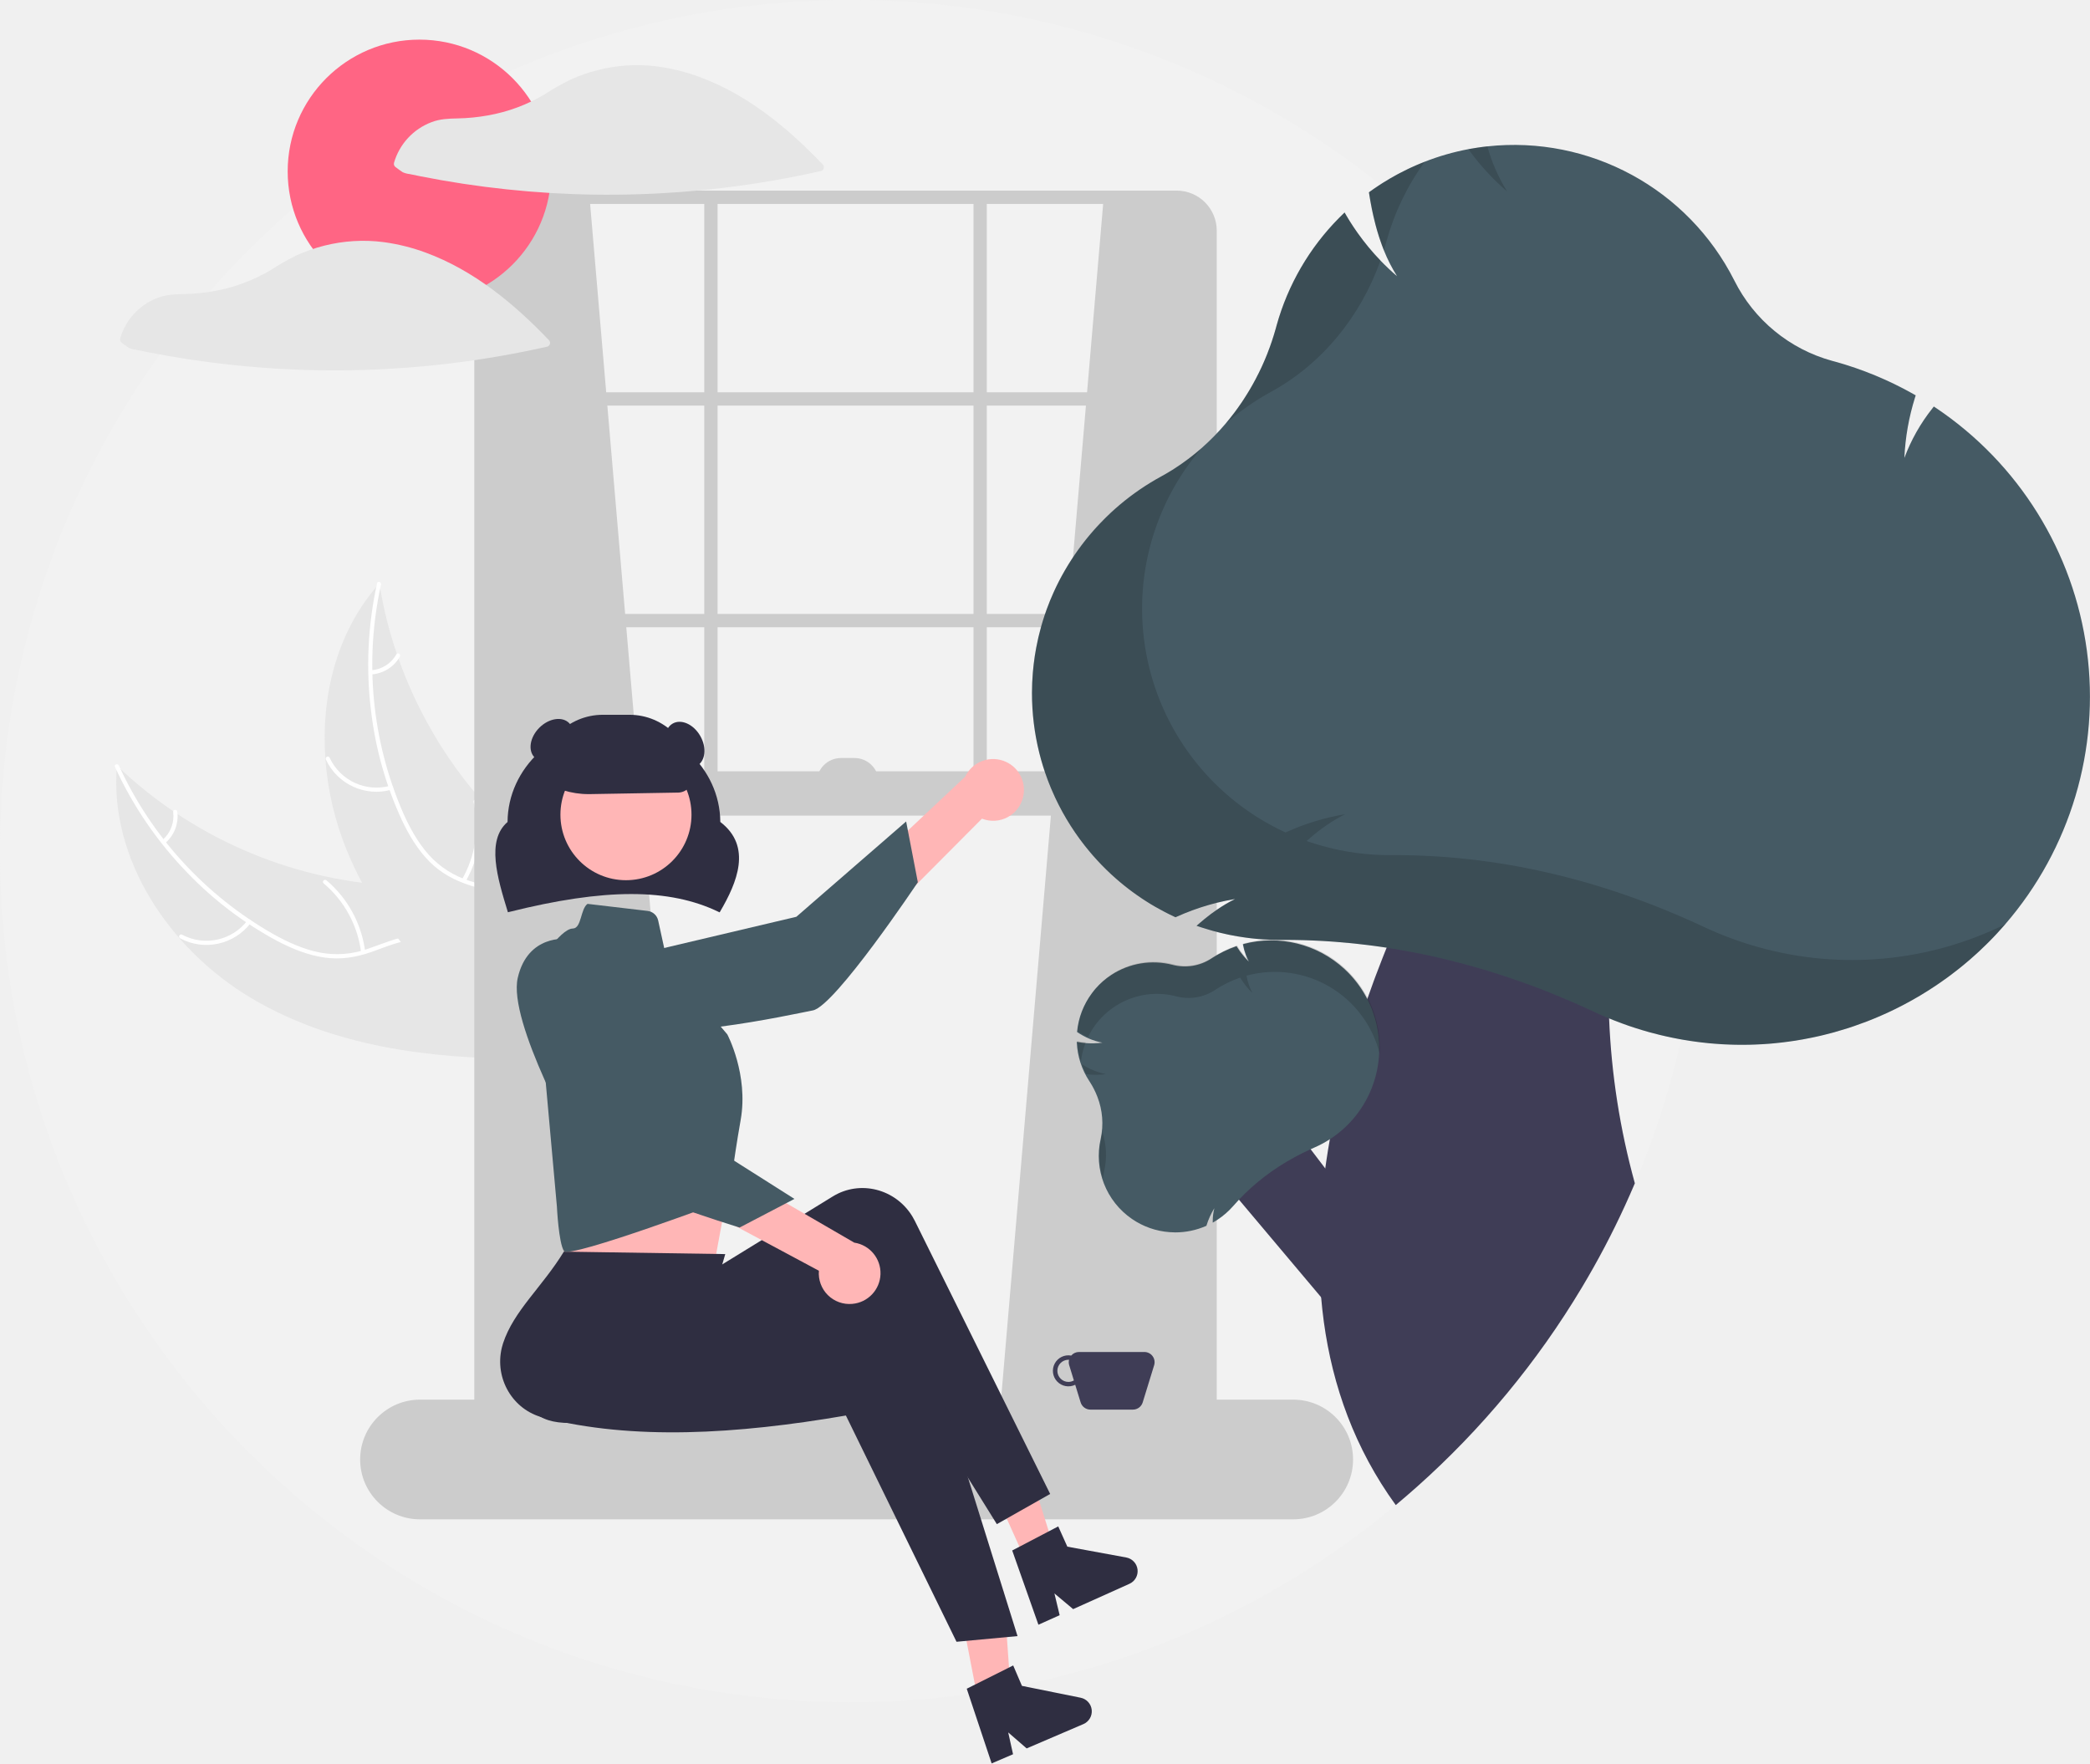
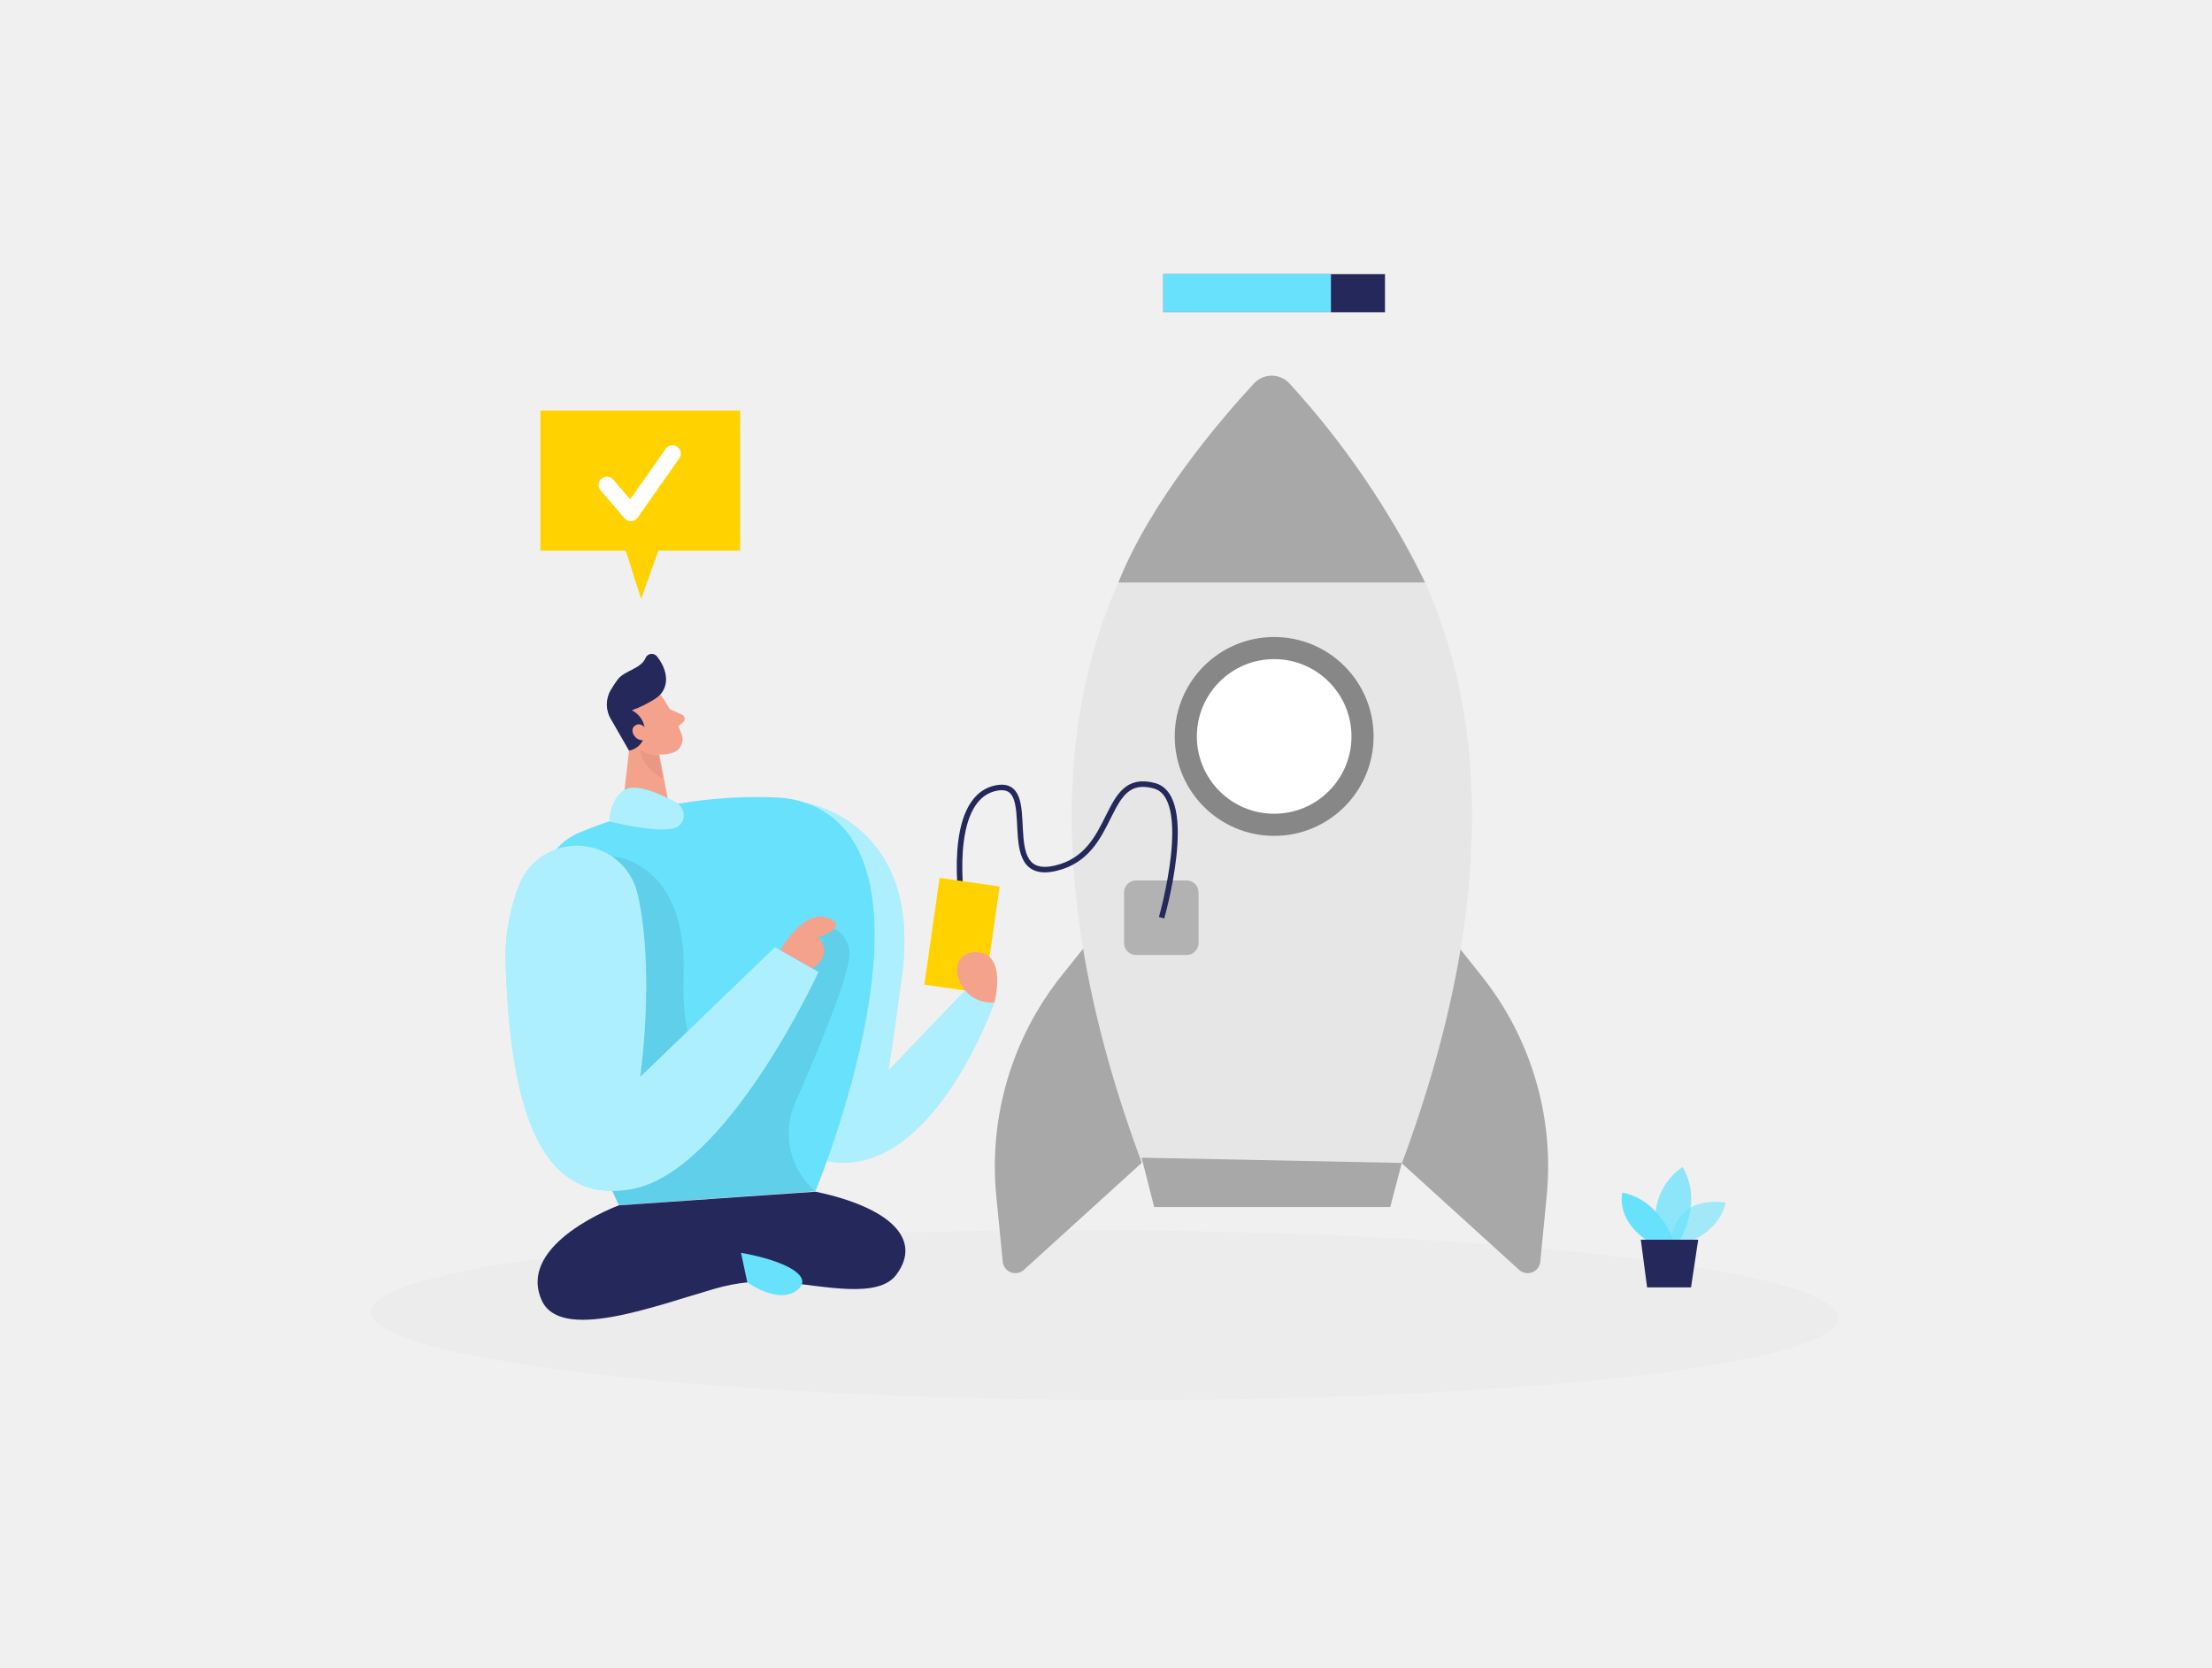
- <svg xmlns="http://www.w3.org/2000/svg" data-name="Layer 1" width="943.001" height="795.629" viewBox="0 0 943.001 795.629">
-   <path d="M896.499,436.185q0,16.77-1.41,33.2-1.11,12.825-3.03,25.42-2.04,13.335-5,26.35v.01q-1.935,8.565-4.25,16.99a378.355,378.355,0,0,1-16.67,47.92q-2.16,5.085-4.46,10.1a378.585,378.585,0,0,1-19.46,36.94,385.534,385.534,0,0,1-74.35,89.85q-4.74,4.215-9.61,8.29a382.421,382.421,0,0,1-245.76,88.93c-212.08,0-384-171.92-384-384,0-212.08,171.92-384,384-384a382.306,382.306,0,0,1,238.77,83.25q4.77,3.78,9.42,7.73a386.731,386.731,0,0,1,42.23,41.8h.01A382.505,382.505,0,0,1,896.499,436.185Z" transform="translate(-128.4995 -52.18526)" fill="#f2f2f2" />
-   <path d="M241.856,502.516c-36.581-21.772-64.19-62.461-60.606-104.878a196.133,196.133,0,0,0,123.333,54.055c17.822,1.053,37.754.369,50.874,12.478,8.163,7.534,11.963,18.878,12.586,29.969.623,11.091-1.599,22.124-3.809,33.011l.761,2.667C322.426,529.978,278.436,524.288,241.856,502.516Z" transform="translate(-128.4995 -52.18526)" fill="#e6e6e6" />
-   <path d="M182.142,397.593a167.641,167.641,0,0,0,69.678,76.049c6.587,3.687,13.59,6.854,21.032,8.323a41.405,41.405,0,0,0,21.723-1.721c6.534-2.204,12.963-5.214,19.919-5.791,7.332-.608,14.12,2.221,19.453,7.175,6.525,6.062,10.483,14.107,14.08,22.109,3.994,8.885,8.001,18.176,15.659,24.565.928.774-.328,2.168-1.254,1.396-13.322-11.116-15.497-29.732-26.146-42.824-4.969-6.109-11.809-10.757-19.935-10.635-7.106.107-13.738,3.206-20.334,5.495-6.927,2.403-13.865,3.532-21.178,2.474-7.48-1.081-14.622-3.981-21.274-7.484a162.642,162.642,0,0,1-40.498-30.723A170.614,170.614,0,0,1,180.355,398.165c-.501-1.095,1.29-1.66,1.787-.572Z" transform="translate(-128.4995 -52.18526)" fill="#fff" />
-   <path d="M241.624,468.62a25.152,25.152,0,0,1-31.817,6.956c-1.064-.571-.227-2.25.838-1.679a23.29,23.29,0,0,0,29.583-6.531c.727-.964,2.119.296,1.396,1.254Z" transform="translate(-128.4995 -52.18526)" fill="#fff" />
-   <path d="M291.41,481.797a48.478,48.478,0,0,0-16.879-31.036c-.925-.777.33-2.172,1.254-1.396A50.424,50.424,0,0,1,293.284,481.697c.148,1.201-1.727,1.294-1.874.1Z" transform="translate(-128.4995 -52.18526)" fill="#fff" />
-   <path d="M201.841,431.157a14.237,14.237,0,0,0,4.79-12.632c-.163-1.198,1.712-1.29,1.874-.1a15.954,15.954,0,0,1-5.268,13.986.97.97,0,0,1-1.325.071.943.943,0,0,1-.071-1.325Z" transform="translate(-128.4995 -52.18526)" fill="#fff" />
-   <path d="M299.659,315.46c.123.745.246,1.491.383,2.243a187.493,187.493,0,0,0,7.517,29.471c.243.747.501,1.499.765,2.238a197.66,197.66,0,0,0,36.584,62.908,191.952,191.952,0,0,0,20.694,20.552c10.233,8.722,22.022,17.365,28.582,28.626a32.93,32.93,0,0,1,1.871,3.621L368.189,528.683c-.136.113-.258.232-.394.346l-.997,2.589c-.405-.299-.818-.618-1.223-.917-.236-.172-.465-.359-.701-.532-.155-.119-.31-.24-.457-.339-.052-.04-.103-.08-.141-.113-.147-.099-.273-.206-.405-.299q-3.474-2.664-6.923-5.386c-.015-.006-.015-.006-.023-.027-17.484-13.872-33.964-29.326-47.574-46.789-.409-.526-.833-1.057-1.23-1.611a183.167,183.167,0,0,1-16.25-25.087,161.928,161.928,0,0,1-6.968-14.829,134.653,134.653,0,0,1-9.588-40.995c-2.043-28.075,4.916-56.49,22.949-77.632C298.727,316.522,299.182,315.995,299.659,315.46Z" transform="translate(-128.4995 -52.18526)" fill="#e6e6e6" />
-   <path d="M300.403,315.957a167.641,167.641,0,0,0,9.848,102.672c3.04,6.91,6.724,13.655,11.782,19.308a41.405,41.405,0,0,0,18.381,11.705c6.544,2.175,13.489,3.641,19.391,7.369,6.22,3.929,9.937,10.274,11.212,17.441,1.56,8.769-.123,17.575-2.069,26.13-2.16,9.498-4.555,19.33-2.287,29.042.275,1.177-1.567,1.534-1.841.359-3.945-16.896,5.527-33.07,4.907-49.934-.29-7.869-2.953-15.699-9.515-20.494-5.738-4.193-12.899-5.711-19.544-7.856-6.977-2.252-13.197-5.528-18.399-10.775-5.322-5.367-9.278-11.982-12.481-18.784a162.642,162.642,0,0,1-13.838-48.913,170.614,170.614,0,0,1,2.683-57.888c.26-1.176,2.029-.549,1.771.619Z" transform="translate(-128.4995 -52.18526)" fill="#fff" />
-   <path d="M305.132,408.481A25.152,25.152,0,0,1,275.54,394.879c-.506-1.096,1.174-1.933,1.68-.836a23.29,23.29,0,0,0,27.553,12.596c1.161-.331,1.513,1.512.359,1.841Z" transform="translate(-128.4995 -52.18526)" fill="#fff" />
-   <path d="M336.95,448.976a48.477,48.477,0,0,0,5.209-34.943c-.271-1.178,1.571-1.535,1.841-.359a50.424,50.424,0,0,1-5.494,36.35c-.605,1.047-2.158-.006-1.556-1.048Z" transform="translate(-128.4995 -52.18526)" fill="#fff" />
-   <path d="M295.923,354.616a14.237,14.237,0,0,0,11.429-7.202c.591-1.055,2.144 0,1.556,1.048a15.954,15.954,0,0,1-12.626,7.995.97.97,0,0,1-1.1-.741.943.943,0,0,1,.741-1.1Z" transform="translate(-128.4995 -52.18526)" fill="#fff" />
-   <path d="M394.499,141.185l47,550.192-94,7.068V148.185C358.7,140.774,374.779,139.614,394.499,141.185Z" transform="translate(-128.4995 -52.18526)" fill="#ccc" />
-   <path d="M626.499,141.185l-47,550.192,94,7.068V148.185C662.298,140.774,646.22,139.614,626.499,141.185Z" transform="translate(-128.4995 -52.18526)" fill="#ccc" />
-   <path d="M659.425,721.185H360.574a18.095,18.095,0,0,1-18.075-18.075V156.26a18.095,18.095,0,0,1,18.075-18.075H659.425A18.095,18.095,0,0,1,677.499,156.26v546.85A18.095,18.095,0,0,1,659.425,721.185Zm-298.851-577A12.088,12.088,0,0,0,348.499,156.26v546.85a12.089,12.089,0,0,0,12.075,12.075H659.425a12.089,12.089,0,0,0,12.075-12.075V156.26a12.088,12.088,0,0,0-12.075-12.075Z" transform="translate(-128.4995 -52.18526)" fill="#ccc" />
-   <rect x="217" y="177" width="329" height="6" fill="#ccc" />
-   <rect x="217" y="277" width="329" height="6" fill="#ccc" />
-   <rect x="317.764" y="89" width="6" height="273" fill="#ccc" />
-   <rect x="439.236" y="89" width="6" height="273" fill="#ccc" />
-   <path d="M711.999,737.685h-394a27,27,0,0,1,0-54h394a27,27,0,0,1,0,54Z" transform="translate(-128.4995 -52.18526)" fill="#ccc" />
-   <rect x="219" y="348" width="327" height="20" fill="#ccc" />
-   <path d="M453.194,463.836l-.415-.2c-22.292-10.769-51.483-10.759-94.653.035l-.461.115-.138-.455c-4.567-14.974-9.74-31.934-.021-40.278.136-24.485,21.614-44.368,47.996-44.368,26.376,0,47.851,19.872,47.995,44.351,14.458,11.054,7.567,27.388-.068,40.402Z" transform="translate(-128.4995 -52.18526)" fill="#2f2e41" />
-   <path d="M590.206,411.405a13.844,13.844,0,0,1-18.647,10.147l-78.778,79.165L485.753,476.136,563.994,402.621a13.919,13.919,0,0,1,26.212,8.784Z" transform="translate(-128.4995 -52.18526)" fill="#ffb6b6" />
-   <path d="M395.507,487.618s-7.147,16.197,10.488,26.185,79.273-3.812,89.274-5.738S542.625,450.237,542.625,450.237l-5.282-27.415-49.54,43.005Z" transform="translate(-128.4995 -52.18526)" fill="#455a64" />
-   <path d="M382.499,577.185l1,19s-2.952,16.83-.524,20.462c2.409,3.614,68.15,4.07,68.15,4.07s4.344-23.416,8.085-43.913Z" transform="translate(-128.4995 -52.18526)" fill="#ffb6b6" />
-   <polygon points="443.014 776.221 456.758 773.445 452.824 717.931 432.54 722.028 443.014 776.221" fill="#ffb6b6" />
-   <polygon points="462.701 703.978 475.478 698.233 458.903 645.117 440.045 653.597 462.701 703.978" fill="#ffb6b6" />
-   <path d="M602.33,726.235l-24.058,13.622-59.332-95.342c-41.651,28.061-82.381,41.499-123.441,48.67-13.882,2.472-28.035,1.219-30.701-12.91q-.187-.991-.298-1.993c-1.639-15.433,17.558-35.215,19.999-54.097l52.54-3.154,6.479,8.307L504.28,591.982c12.219-7.512,28.291-3.449,35.897,9.076q.602.992,1.118,2.033Z" transform="translate(-128.4995 -52.18526)" fill="#2f2e41" />
-   <path d="M587.605,790.372l-27.528,2.558-49.913-102.081c-49.495,8.512-96.19,11.239-136.579.942-13.675-3.438-22.034-17.558-18.67-31.538q.236-.98.545-1.94c4.834-14.748,17.487-25.183,27.456-41.404L455.733,618.016l-8.133,28.062,70.736-9.154c14.225-1.841,27.217,8.456,29.018,22.998q.143,1.152.186,2.313Z" transform="translate(-128.4995 -52.18526)" fill="#2f2e41" />
-   <circle cx="282.432" cy="367.57" r="29.568" fill="#ffb6b6" />
-   <path d="M393.598,459.997l27.111,3.19a5.532,5.532,0,0,1,4.758,4.313l4.311,19.729,26.877,31.651s9.651,18.096,6.032,38.605-5.21,35.748-5.21,35.748S385.381,620.263,382.968,616.644s-3.196-20.058-3.196-20.058L370.121,489.216S380.979,471.121,387.011,471.121C390.904,470.989,390.405,462.228,393.598,459.997Z" transform="translate(-128.4995 -52.18526)" fill="#455a64" />
-   <ellipse cx="329.711" cy="539.387" rx="6.884" ry="8.261" fill="#455a64" />
-   <path d="M564.693,814.113l20.954-10.501,3.949,9.213,26.496,5.356a6.261,6.261,0,0,1,1.227,11.892l-25.601,10.974-8.319-7.222,2.183,9.852-9.653,4.138Z" transform="translate(-128.4995 -52.18526)" fill="#2f2e41" />
-   <path d="M585.204,751.744l20.766-10.868,4.111,9.142,26.587,4.889a6.261,6.261,0,0,1,1.436,11.869l-25.404,11.422-8.445-7.074,2.356,9.812-9.578,4.307Z" transform="translate(-128.4995 -52.18526)" fill="#2f2e41" />
-   <path d="M394.039,410.48a37.838,37.838,0,0,1-21.826-6.886l-.213-.149v-.26a28.532,28.532,0,0,1,28.5-28.5h12a28.532,28.532,0,0,1,28.5,28.5,6.636,6.636,0,0,1-6.49,6.604l-39.796.686C394.488,410.479,394.263,410.48,394.039,410.48Z" transform="translate(-128.4995 -52.18526)" fill="#2f2e41" />
-   <ellipse cx="437.499" cy="388.185" rx="8" ry="11" transform="translate(-263.9783 218.5714) rotate(-30)" fill="#2f2e41" />
-   <ellipse cx="377.5" cy="386.185" rx="11" ry="8" transform="translate(-291.0066 327.8583) rotate(-45)" fill="#2f2e41" />
-   <path d="M644.838,662.185H615.325a4.57,4.57,0,0,0-3.499,1.617,6.999,6.999,0,1,0,1.806,13.173l2.448,7.954a4.611,4.611,0,0,0,4.408,3.255h19.188a4.611,4.611,0,0,0,4.407-3.255l5.163-16.777A4.612,4.612,0,0,0,644.838,662.185Zm-34.256,13.5a5,5,0,1,1,0-10c.091,0,.176.022.267.027a4.564,4.564,0,0,0,.07,2.441l2.112,6.865A4.937,4.937,0,0,1,610.581,675.685Z" transform="translate(-128.4995 -52.18526)" fill="#3f3d56" />
-   <path d="M513.052,640.478a13.844,13.844,0,0,1-15.07-14.951L399.543,572.775,421.074,558.989l92.873,53.858a13.919,13.919,0,0,1-.895,27.63Z" transform="translate(-128.4995 -52.18526)" fill="#ffb6b6" />
-   <path d="M384.182,475.832s-17.566-2.2-22.075,17.56,26.396,74.846,31.111,83.874,68.983,28.773,68.983,28.773l24.747-12.926-55.411-35.118Z" transform="translate(-128.4995 -52.18526)" fill="#455a64" />
-   <path d="M379.5,342h6a11,11,0,0,1,11,11v0a0,0,0,0,1,0,0h-28a0,0,0,0,1,0,0v0A11,11,0,0,1,379.5,342Z" fill="#ccc" />
-   <circle cx="189.242" cy="77.324" r="59.442" fill="#ff6584" />
-   <path d="M499.738,126.411c-15.731-16.502-34.001-31.557-55.63-39.512a89.414,89.414,0,0,0-18.633-4.682c-.051-.007-.1.003-.15-.001a2.746,2.746,0,0,0-.314-.062,71.725,71.725,0,0,0-26.622,1.607A73.554,73.554,0,0,0,385.993,88.079a108.399,108.399,0,0,0-11.631,6.592,75.653,75.653,0,0,1-25.703,9.589,86.468,86.468,0,0,1-13.805,1.355c-4.018.081-7.807.22-11.613,1.672a27.874,27.874,0,0,0-16.976,18.381,1.807,1.807,0,0,0,.803,1.974c1.03.737,2.034,1.574,3.115,2.231a9.719,9.719,0,0,0,3.043.83q2.58.544,5.167,1.057,9.529,1.888,19.137,3.343,19.442,2.943,39.094,4.146a435.303,435.303,0,0,0,78.685-2.365,436.802,436.802,0,0,0,43.655-7.551A1.764,1.764,0,0,0,499.738,126.411Z" transform="translate(-128.4995 -52.18526)" fill="#e6e6e6" />
-   <path d="M320.562,166.155a89.414,89.414,0,0,0-18.632-4.682c-.051-.007-.1.003-.15-.001a2.747,2.747,0,0,0-.314-.062,71.725,71.725,0,0,0-26.622,1.607,73.555,73.555,0,0,0-12.396,4.318,108.4,108.4,0,0,0-11.631,6.592,75.653,75.653,0,0,1-25.703,9.589,86.468,86.468,0,0,1-13.805,1.355c-4.018.081-7.807.22-11.613,1.672A27.874,27.874,0,0,0,182.72,204.923a1.807,1.807,0,0,0,.803,1.974c1.03.737,2.034,1.574,3.115,2.231a9.719,9.719,0,0,0,3.043.83q2.58.544,5.167,1.057,9.529,1.888,19.137,3.343,19.442,2.943,39.094,4.146a435.303,435.303,0,0,0,78.685-2.365,436.803,436.803,0,0,0,43.655-7.551,1.764,1.764,0,0,0,.771-2.922C360.461,189.165,342.191,174.11,320.562,166.155Z" transform="translate(-128.4995 -52.18526)" fill="#e6e6e6" />
-   <polygon points="620.723 557.099 575.011 497.048 538.943 517.442 615.374 608.204 620.723 557.099" fill="#3f3d56" />
-   <path d="M854.519,511.665a329.337,329.337,0,0,0,11.62,74.41q-2.16,5.085-4.46,10.1a378.585,378.585,0,0,1-19.46,36.94,385.534,385.534,0,0,1-74.35,89.85q-4.74,4.215-9.61,8.29c-18.51-25.52-28.5-53.68-32.45-82.66-.5-3.68-.91-7.4-1.22-11.1v-.02a236.759,236.759,0,0,1-.73-27.04c.01-.72.03-1.45.06-2.18.35-9.64,1.22-19.3,2.53-28.87v-.01c.15-1.1.3-2.2.47-3.3.48-3.3,1.02-6.6,1.61-9.88a400.208,400.208,0,0,1,14.34-55.79v-.01c.17-.53.34-1.05.53-1.57.66-1.98,1.33-3.94,2.02-5.9a3.435,3.435,0,0,1,.16-.45q1.335-3.84,2.73-7.62.375-1.05.78-2.1c1.05-2.81,2.12-5.6,3.21-8.35.34-.88.69-1.76,1.04-2.63.27-.67.53-1.34.81-2v-.01q2.385-5.895,4.83-11.56c4.57-10.62,9.27-20.61,13.85-29.82l.01-.01c19.01-38.13,36.29-62.89,36.29-62.89l64.89,21c-7.74,13.73-13.73,33.98-17.01,57.87a323.067,323.067,0,0,0-2.49,57.3Z" transform="translate(-128.4995 -52.18526)" fill="#3f3d56" />
-   <path d="M746.669,505.555c-.38-.89-.81-1.76-1.25-2.63a49.257,49.257,0,0,0-8.71-12c-.52-.53-1.06-1.06-1.62-1.56a48.718,48.718,0,0,0-45.48-11.26l-.04.02-.3.08.07.34a28.28,28.28,0,0,0,1.3,4.65c.15.41.32.8.49,1.19.07.18.16.34.24.52,0,0-.01.01.01.01,0,.01.01.02.01.03.19.37.37.75.57,1.11-.41-.39-.8-.79-1.18-1.2-.37-.38-.71-.78-1.05-1.18a33.147,33.147,0,0,1-3.15-4.34l-.16-.27-.28.11a49.113,49.113,0,0,0-10.72,5.25l-.36.24a21.802,21.802,0,0,1-17.51,2.86,34.718,34.718,0,0,0-27.59,4.51,34.303,34.303,0,0,0-7.18,6.26c-.18.21-.36.43-.54.64-.38.46-.74.93-1.09,1.41a34.263,34.263,0,0,0-6.67,17.23l-.02.23.19.13a29.714,29.714,0,0,0,11.24,4.68,33.63,33.63,0,0,1-7.64.19h-.01a30.941,30.941,0,0,1-3.44-.48l-.21-.04h-.01l-.26-.05.04.48a34.399,34.399,0,0,0,5.57,17.15l.1.14a1.407,1.407,0,0,1,.1.16,35.997,35.997,0,0,1,3.52,6.91,32.918,32.918,0,0,1,1.48,18.91,34.48,34.48,0,0,0,14.12,36.18,34.296,34.296,0,0,0,16.95,5.95c.83.07,1.67.11,2.51.11a34.479,34.479,0,0,0,13.97-2.91l.16-.06.04-.18a33.841,33.841,0,0,1,3.54-7.78,23.575,23.575,0,0,0-.74,5.87v.66l.57-.33c.49-.29.99-.6,1.44-.89a35.226,35.226,0,0,0,7.27-6.32c.83-.96,1.67-1.89,2.55-2.82l.01-.01c1.71-1.82,3.52-3.6,5.4-5.3a100.973,100.973,0,0,1,12.8-9.77,110.307,110.307,0,0,1,14.13-7.68h.01c.55-.26,1.11-.51,1.66-.75a48.741,48.741,0,0,0,7.01-3.76c.08-.05.15-.09.22-.14a48.792,48.792,0,0,0,17.92-60.5Z" transform="translate(-128.4995 -52.18526)" fill="#455a64" />
-   <path d="M626.777,580.184a34.46,34.46,0,0,0-.619,3.684,34.929,34.929,0,0,1-.782-18.176c.208-.921.364-1.853.486-2.791A32.78,32.78,0,0,1,626.777,580.184Z" transform="translate(-128.4995 -52.18526)" opacity="0.15" />
-   <path d="M627.533,536.806a33.631,33.631,0,0,1-8.932.043,34.586,34.586,0,0,1-2.007-4.545A29.305,29.305,0,0,0,627.533,536.806Z" transform="translate(-128.4995 -52.18526)" opacity="0.15" />
-   <path d="M618.364,522.484a34.761,34.761,0,0,0-2.161,8.705,34.362,34.362,0,0,1-1.602-8.768l-.025-.48.472.092A33.397,33.397,0,0,0,618.364,522.484Z" transform="translate(-128.4995 -52.18526)" opacity="0.15" />
-   <path d="M630.217,491.738a34.632,34.632,0,0,1,27.574-4.516,21.766,21.766,0,0,0,17.52-2.855l.361-.238a48.965,48.965,0,0,1,10.714-5.262l.288-.1.157.26a33.12,33.12,0,0,0,5.376,6.725,25.398,25.398,0,0,1-2.618-7.51l-.068-.346.341-.09a48.721,48.721,0,0,1,61.116,49.7,48.73,48.73,0,0,0-59.715-35.207l-.341.09.068.346a25.399,25.399,0,0,0,2.618,7.51,33.121,33.121,0,0,1-5.376-6.725l-.157-.26-.288.1a48.964,48.964,0,0,0-10.714,5.262l-.361.238a21.766,21.766,0,0,1-17.52,2.855,34.556,34.556,0,0,0-39.8,18.426,41.881,41.881,0,0,1-4.493-2.51l-.196-.124.023-.23A34.418,34.418,0,0,1,630.217,491.738Z" transform="translate(-128.4995 -52.18526)" opacity="0.15" />
-   <path d="M1001.979,236.225l-.95-.63-.69.9a81.83,81.83,0,0,0-12.59,22.29,106.752,106.752,0,0,1,4.82-27.29l.3-.93-.86-.49a157.689,157.689,0,0,0-35.5-14.72l-1.35-.36a70.061,70.061,0,0,1-44.15-36.28,111.368,111.368,0,0,0-111.43-60.49h-.01c-.24.02-.49.05-.73.08-.41.04-.81.09-1.21.14-.82.11-1.62.22-2.42.34-.68.1-1.37.21-2.05.33-.36.05-.71.11-1.06.18-.35.06-.71.12-1.06.19h-.01a110.254,110.254,0,0,0-19.66,5.65h-.01v.01l-1.61.63q-2.49,1.02-4.94,2.16c-.37.17-.73.35-1.1.52-.1.05-.21.1-.31.16-1.05.5-2.09,1.02-3.12,1.57-.15.07-.3.15-.45.23l-.96.51q-3.165,1.71-6.22,3.63c-.17.1-.33.2-.5.31-.18.12-.37.24-.55.36-.11.06-.22.14-.33.21-.31.19-.61.39-.91.6-.6.39-1.2.79-1.79,1.2-.61.41-1.21.84-1.81,1.27l-.6.43.11.74c.1.61.19,1.22.3,1.82.1.6.2,1.19.31,1.78.17.99.36,1.97.55,2.92.13.63.25,1.25.39,1.86q.195.945.42,1.89c.29,1.3.6,2.56.93,3.8.16.62.33,1.24.51,1.85.1.37.2.74.31,1.1q.12.375.24.75c.02.08.04.17.07.26a2.406,2.406,0,0,0,.08.25q.165.555.33,1.08c.06.19.12.38.19.56.14.43.29.87.44,1.29.16.48.33.96.5,1.43.04.12.08.23.12.35.03.09.06.18.1.27.04.1.08.21.12.31.17.45.34.91.52,1.36.06.16.12.33.19.49a71.635,71.635,0,0,0,5.95,11.7q-3.885-3.33-7.48-7.06a107.658,107.658,0,0,1-10.2-12.31c-.25-.34-.5-.69-.73-1.04-.47-.67-.93-1.34-1.38-2.02-.48-.7-.94-1.43-1.39-2.15-.3-.48-.6-.97-.89-1.45-.29-.46-.56-.91-.82-1.37l-.78-1.34h-.01v.01l-1.1,1.08c-.44.43-.88.86-1.31,1.29a111.134,111.134,0,0,0-28.27,48.65l-.15.55-.15.57c-.29,1.02-.58,2.01-.89,3.02v.01c-.3,1-.62,2-.96,2.98-.31.93-.63,1.85-.97,2.77q-.165.465-.36.93c-.21.6-.44,1.19-.67,1.79-.11.27-.22.55-.33.82-.27.66-.54,1.32-.81,1.97-.04.1-.09.21-.14.31-.08.2-.17.4-.25.59-.21.48-.43.97-.64,1.45-.15.31-.29.63-.43.94-.06.14-.13.28-.19.42-.37.8-.75,1.59-1.15,2.37-.45.92-.91,1.84-1.4,2.74-.43.84-.88,1.66-1.35,2.48-.81,1.45-1.66,2.89-2.54,4.29-.34.54-.68,1.08-1.03,1.62-.08.13-.16.26-.24.38-.29.47-.59.92-.9,1.38-.21.31-.42.62-.63.92-.35.54-.72,1.06-1.1,1.57-.1.16-.21.31-.32.46-.56.78-1.12,1.54-1.69,2.3-.02.01-.02.02-.03.03-.02,0-.02.01-.03.02-.25.33-.5.66-.76.98-.34.47-.71.93-1.08,1.38-.6.76-1.23,1.53-1.87,2.28-.02.02-.03.04-.05.05a106.528,106.528,0,0,1-10.74,10.92c-.07.06-.12.12-.19.17-.54.47-1.08.94-1.64,1.4q-.345.285-.69.57c-.38.32-.77.64-1.15.93a.793.793,0,0,1-.15.12c-.34.28-.67.54-1.01.8-.41.33-.82.64-1.24.95q-2.97,2.25-6.1,4.25c-.31.21-.64.42-.96.62-.19.12-.38.24-.56.34-.76.47-1.52.93-2.28,1.37-.76.45-1.54.88-2.31,1.3-1.65.9-3.28,1.84-4.87,2.82-.8.5-1.6,1-2.39,1.51q-4.71,3.06-9.07,6.55a110.737,110.737,0,0,0-8.35,7.41q-.495.48-.99.99c-.66.65-1.3,1.31-1.91,1.97-.98,1.01-1.92,2.05-2.85,3.1a112.398,112.398,0,0,0-12.96,18.02,105.926,105.926,0,0,0-5.08,9.89c-1.15,2.53-2.2,5.12-3.15,7.74q-.945,2.625-1.77,5.3c-.27.89-.53,1.79-.78,2.69-.85,3.05-1.56,6.13-2.14,9.22q-.705,3.72-1.14,7.45c-.15,1.25-.27,2.5-.38,3.74q-.386,4.572-.395,9.152a111.31,111.31,0,0,0,3.315,27.178q.735,2.94,1.63,5.85c.3.97.62,1.93.94,2.89q1.215,3.6,2.69,7.13.885,2.115,1.86,4.2a111.616,111.616,0,0,0,15.68,24.56q1.545,1.845,3.19,3.63c.01,0,0,.01,0,.01a110.899,110.899,0,0,0,8.63,8.44h.01q1.815,1.605,3.69,3.11c.01-.01.01,0,.01,0,1.26,1.02,2.53,2,3.83,2.95q.975.705,1.98,1.41,1.965,1.395,4.01,2.69h.01q2.04,1.32,4.14,2.52c2.81,1.61,5.69,3.12,8.65,4.49l.5.23.51-.23a109.461,109.461,0,0,1,14.64-5.37c1.1-.32,2.21-.61,3.31-.89q4.17-1.035,8.4-1.74a69.101,69.101,0,0,0-7.94,4.67c-1.97,1.33-3.91,2.78-5.86,4.38-.65.53-1.3,1.08-1.95,1.64l-1.62,1.4,2.03.67c.74.24,1.48.48,2.22.7,1.01.32,2.01.61,2.99.88q3.21.9,6.46,1.59c.53.11,1.05.22,1.58.33,1.03.2,2.07.4,3.11.58a.687.687,0,0,0,.13.02c1.08.18,2.17.35,3.25.5q3.015.435,6.03.69c.22.03.44.04.67.05.49.04.97.08,1.46.11,1.08.07,2.17.12,3.26.16.08,0,.15.01.23.01.55.02,1.1.04,1.65.05,0,0,0,.01.01,0,.55.01,1.1.02,1.65.02h3.04c.57,0,1.14.01,1.72.01.8,0,1.61.01,2.41.02.21,0,.43.01.65.01,1.28.02,2.56.05,3.84.08.08,0,.16.01.24.01,1.28.04,2.56.08,3.84.14.28.01.56.02.85.04q1.845.075,3.69.18c.35.02.71.05,1.07.07.93.05,1.87.11,2.8.18.55.03,1.09.07,1.64.12,2.22.17,4.43.36,6.65.58.74.06,1.48.14,2.22.22q2.97.315,5.96.69c.89.1,1.78.22,2.67.34.1.01.2.02.3.04,1.1.15,2.19.3,3.29.46.72.1,1.44.21,2.16.32.74.11,1.48.22,2.22.35.4.06.8.13,1.21.2.96.15,1.93.31,2.9.49a2.348,2.348,0,0,1,.26.04c2.06.36,4.13.74,6.19,1.15,1.21.23,2.41.47,3.61.72.94.19,1.88.39,2.82.59.16.03.32.07.48.11a.515.515,0,0,0,.11.02c1.42.31,2.85.63,4.27.97q7.395,1.71,14.77,3.8c1.13.31,2.26.64,3.39.97.48.14.95.28,1.42.42.98.29,1.95.58,2.93.89.86.26,1.73.53,2.59.81.54.17,1.08.34,1.62.52.84.26,1.68.53,2.51.82.71.22,1.41.45,2.11.7,1,.33,2.01.67,3.01,1.03.29.1.59.2.88.31,1.22.42,2.44.85,3.66,1.3,1.19.43,2.38.87,3.56,1.31.82.31,1.64.61,2.45.93.91.35,1.82.7,2.72,1.06,1.3.51,2.61,1.03,3.91,1.56,1.2.48,2.39.97,3.59,1.48.22.09.45.18.67.28,1.04.43,2.08.88,3.11,1.33.67.28,1.33.57,1.99.86q4.32,1.89,8.63,3.91h.01c1.8.85,3.63,1.66,5.47,2.43.43.18.86.36,1.3.53.73.31,1.47.6,2.21.9.48.19.96.38,1.45.56.71.28,1.43.55,2.15.81.76.28,1.51.56,2.28.82.27.1.54.19.82.29.89.3,1.78.6,2.68.89.09.03.18.06.28.09.94.3,1.88.6,2.83.88a2.002,2.002,0,0,0,.23.07c1.02.31,2.06.61,3.09.9,1.52.42,3.05.82,4.58,1.19.28.07.56.14.84.2.82.2,1.63.39,2.45.57.87.2,1.75.38,2.62.56.88.18,1.76.36,2.63.52.47.09.94.18,1.4.26l1.23.21c.85.15,1.7.28,2.56.42a.195.195,0,0,1,.07.01c.97.15,1.93.29,2.9.41.93.13,1.86.24,2.79.35.19.02.39.04.59.06.77.09,1.54.18,2.31.25q.33.03.66.06c.76.07,1.52.14,2.28.19a3.559,3.559,0,0,0,.46.03c.68.06,1.36.11,2.04.14.48.04.95.06,1.43.09.25.01.49.02.74.03.66.04,1.32.06,1.99.08.81.03,1.62.05,2.42.07.97.02,1.95.03,2.92.03h.02c.95,0,1.91-.01,2.86-.03h.36l1.05-.03c.54-.01,1.08-.03,1.61-.05,1.02-.04,2.03-.09,3.04-.15.4-.02.81-.05,1.21-.07.18-.01.37-.03.55-.04.63-.04,1.25-.08,1.88-.13.65-.05,1.31-.11,1.96-.18.84-.08,1.68-.17,2.52-.26.66-.07,1.32-.15,1.97-.23a2.032,2.032,0,0,0,.26-.04c.63-.07,1.26-.15,1.88-.24.74-.1,1.47-.21,2.2-.32.08-.01.15-.02.23-.03,1.26-.2,2.53-.4,3.8-.63,1.33-.24,2.66-.5,3.98-.77.49-.1.97-.21,1.46-.31.27-.06.55-.11.81-.17.41-.09.81-.18,1.21-.28.07-.01.15-.03.22-.04.56-.12,1.11-.26,1.67-.4,1.12-.27,2.22-.55,3.32-.85.49-.12.98-.25,1.45-.38.14-.04.28-.08.41-.12q3.045-.855,6.04-1.81c.88-.28,1.75-.57,2.62-.88q2.805-.96,5.56-2.02c.49-.18.98-.38,1.47-.57.72-.29,1.44-.58,2.15-.87.64-.27,1.28-.54,1.93-.82.32-.13.64-.27.96-.41.96-.42,1.92-.85,2.87-1.28.64-.3,1.27-.59,1.9-.89,1-.48,1.99-.97,2.98-1.46.25-.13.49-.26.73-.38.63-.32,1.26-.65,1.9-.97,1.01-.54,2.02-1.08,3.02-1.64.34-.18.67-.37,1.01-.56q1.65-.93,3.27-1.89,3.585-2.145,7.07-4.48c.58-.38,1.16-.78,1.73-1.17,1.08-.74,2.14-1.5,3.2-2.26.11-.08.21-.16.32-.23.53-.39,1.06-.78,1.59-1.18,1.1-.83,2.19-1.67,3.28-2.53.02-.01.05-.04.08-.06.49-.39.98-.78,1.46-1.17,1.49-1.21,2.96-2.44,4.4-3.71.71-.61,1.41-1.24,2.1-1.87.52-.47,1.04-.94,1.55-1.42,1.03-.97,2.04-1.93,3.04-2.91.5-.48.99-.98,1.49-1.48.49-.5.99-1,1.48-1.51.17-.17.34-.35.51-.53.5-.53,1-1.07,1.5-1.6.43-.46.85-.94,1.28-1.42.72-.8,1.45-1.6,2.16-2.41a1.534,1.534,0,0,1,.12-.13c.04-.05.08-.09.11-.13h-.01a156.932,156.932,0,0,0-31.27-232.97Z" transform="translate(-128.4995 -52.18526)" fill="#455a64" />
-   <g opacity="0.15">
-     <path d="M799.572,118.217a78.596,78.596,0,0,0,8.907,20.32,108.181,108.181,0,0,1-17.443-19.049Q795.277,118.686,799.572,118.217Z" transform="translate(-128.4995 -52.18526)" />
-     <path d="M701.994,228.954a111.706,111.706,0,0,0-20.628,14.5,113.721,113.721,0,0,0,22.809-43.249c.053-.191.106-.383.158-.575l.149-.541a111.176,111.176,0,0,1,29.574-49.953l1.109-1.081.782,1.336a108.706,108.706,0,0,0,15.42,20.317C742.296,195.301,724.646,216.603,701.994,228.954Z" transform="translate(-128.4995 -52.18526)" />
-     <path d="M754.123,160.839l-.149.541c-.052.191-.105.384-.158.575-.292,1.052-.603,2.097-.923,3.137a115.871,115.871,0,0,1-6.622-25.416l-.116-.738.607-.434a112.161,112.161,0,0,1,24.601-13.373A111.427,111.427,0,0,0,754.123,160.839Z" transform="translate(-128.4995 -52.18526)" />
-     <path d="M652.353,267.205a100.592,100.592,0,0,0,18.278-12.831,111.147,111.147,0,0,0,37.395,173.177l.506.233.505-.228a106.629,106.629,0,0,1,26.358-8.004,76.17,76.17,0,0,0-15.751,10.693l-1.618,1.399,2.03.67c1.752.579,3.504,1.112,5.207,1.585a112.223,112.223,0,0,0,30.743,4.113c47.202-.302,94.77,10.61,141.382,32.434a158.832,158.832,0,0,0,24.788,9.161,156.275,156.275,0,0,0,111.103-10.423,157.132,157.132,0,0,1-160.744,48.673,158.831,158.831,0,0,1-24.788-9.161C801.134,486.874,753.566,475.961,706.364,476.263a112.222,112.222,0,0,1-30.743-4.113c-1.703-.473-3.456-1.006-5.207-1.585l-2.03-.67L670.002,468.496a76.17,76.17,0,0,1,15.751-10.693,106.629,106.629,0,0,0-26.358,8.004l-.505.228-.506-.233a111.201,111.201,0,0,1-6.032-198.596Z" transform="translate(-128.4995 -52.18526)" />
-   </g>
+ <svg xmlns="http://www.w3.org/2000/svg" id="Layer_1" data-name="Layer 1" viewBox="0 0 400 300" width="406" height="306" class="illustration styles_illustrationTablet__1DWOa">
+   <ellipse cx="199.76" cy="237.05" rx="15.33" ry="132.65" transform="translate(-38.12 435.81) rotate(-89.76)" fill="#e6e6e6" opacity="0.45" />
+   <path d="M200.36,165.15l-8.42,10.56a55.26,55.26,0,0,0-11.78,39.81l1.17,11.89a2.29,2.29,0,0,0,3.81,1.47l21.3-19.34Z" fill="#a8a8a8" />
+   <path d="M259.49,165.15l8.42,10.56a55.21,55.21,0,0,1,11.78,39.81l-1.16,11.89a2.29,2.29,0,0,1-3.81,1.47l-21.3-19.34Z" fill="#a8a8a8" />
+   <path d="M230,71.43s-62.23,34.15-23.52,138.11h47.05C292.19,105.58,230,71.43,230,71.43Z" fill="#e6e6e6" />
+   <polygon points="253.49 209.54 251.4 217.51 208.71 217.51 206.44 208.59 253.49 209.54" fill="#a8a8a8" />
+   <circle cx="230.41" cy="132.42" r="15.98" fill="#fff" stroke="#878787" stroke-miterlimit="10" stroke-width="4" />
+   <path d="M174.52,178.36l-13.88,14.49c.71-4.12,1.41-9.62,2.43-16.93,3.88-28-17.24-31.44-17.24-31.44s-9.93,58.45,2,59.7c.85.08,1.63.16,2.36.21l-.68,4.81c19,3.72,30.29-28.68,30.29-28.68Z" fill="#68e1fd" />
+   <path d="M174.52,178.36l-13.88,14.49c.71-4.12,1.41-9.62,2.43-16.93,3.88-28-17.24-31.44-17.24-31.44s-9.93,58.45,2,59.7c.85.08,1.63.16,2.36.21l-.68,4.81c19,3.72,30.29-28.68,30.29-28.68Z" fill="#fff" opacity="0.46" />
+   <path d="M145.83,144.48a18.07,18.07,0,0,0-4.88-1,83.11,83.11,0,0,0-36.17,6.32c-21,8.62,7.13,67.38,7.13,67.38l35.54-2.51S172.59,154.12,145.83,144.48Z" fill="#68e1fd" />
+   <path d="M110.8,154.12s13.52.68,12.82,21.63,8.81,15.52,8.81,15.52L148,166.68a5,5,0,0,1,5.59,4.64c.43,3.36-5.52,17.64-9.8,27.35a13.8,13.8,0,0,0,3.64,16h0l-35.54,2.51-1.23-2.66Z" opacity="0.08" />
+   <path d="M119.41,124.81a31.1,31.1,0,0,1,3.91,7.41,2.53,2.53,0,0,1-1.73,3.15,5.58,5.58,0,0,1-5.91-1.39l-3.55-3a4.53,4.53,0,0,1-.75-5.18C112.79,122.56,117.74,122.22,119.41,124.81Z" fill="#f4a28c" />
+   <polygon points="114.23 130.76 112.36 147.2 121.49 147.59 119.19 135.47 114.23 130.76" fill="#f4a28c" />
+   <path d="M118.44,125.63a21,21,0,0,1-4.19,2.06,4.21,4.21,0,0,1,2.36,4,3.44,3.44,0,0,1-2.87,3.29l-3.23-5.62a5.14,5.14,0,0,1-.1-5.27,19.4,19.4,0,0,1,1.32-2c1.23-1.59,4.22-1.92,5-3.85a1.22,1.22,0,0,1,2.07-.3c1.26,1.55,2.54,4.4.79,6.69A5.06,5.06,0,0,1,118.44,125.63Z" fill="#24285b" />
+   <path d="M117,131.26s-1-1.65-2.2-.78.28,3.27,2.13,2.48Z" fill="#f4a28c" />
+   <path d="M121.13,127.49l2.2,1a.81.81,0,0,1,.21,1.35l-1.48,1.3Z" fill="#f4a28c" />
+   <path d="M119.06,135.87a6,6,0,0,1-3.29-1s.13,3.05,4.08,5.13Z" fill="#ce8172" opacity="0.31" />
+   <path d="M111.91,217.21s-18.45,6.77-14,17.06c3.31,7.72,20.27,1.21,31.38-2a33.23,33.23,0,0,1,12.23-1.18c7.62.68,17.29,3.06,20.57-1.35,4.82-6.48-1.3-12.21-14.6-15Z" fill="#24285b" />
+   <path d="M115.32,161a11.24,11.24,0,0,0-21.38-1.85,36.35,36.35,0,0,0-2.46,15.65c.93,23,5.38,42.5,22.65,39.49S148,175,148,175l-7.85-4.48L115.75,194S118.52,175.22,115.32,161Z" fill="#68e1fd" />
+   <path d="M115.32,161a11.24,11.24,0,0,0-21.38-1.85,36.35,36.35,0,0,0-2.46,15.65c.93,23,5.38,42.5,22.65,39.49S148,175,148,175l-7.85-4.48L115.75,194S118.52,175.22,115.32,161Z" fill="#fff" opacity="0.46" />
+   <path d="M141.11,171.06s4.16-7.43,8.52-5.86-1.67,3.58-1.67,3.58,3.06,2.7-1,5.61Z" fill="#f4a28c" />
+   <path d="M134,225.79l1.13,5.32s5.45,4,8.89,1.53S142.19,227.23,134,225.79Z" fill="#68e1fd" />
+   <rect x="203.26" y="158.46" width="13.48" height="13.48" rx="2.17" fill="#878787" opacity="0.55" />
+   <path d="M110.22,147.8s-.07-3.89,2.72-5.7c2.1-1.37,7,1,9.23,2.21a2.73,2.73,0,0,1,1.4,3.06,2.43,2.43,0,0,1-2.08,1.73C118.2,149.77,110.22,147.8,110.22,147.8Z" fill="#68e1fd" />
+   <path d="M110.22,147.8s-.07-3.89,2.72-5.7c2.1-1.37,7,1,9.23,2.21a2.73,2.73,0,0,1,1.4,3.06,2.43,2.43,0,0,1-2.08,1.73C118.2,149.77,110.22,147.8,110.22,147.8Z" fill="#fff" opacity="0.46" />
+   <path d="M174,162.86s-3-18.92,5.88-21.05-.31,17.07,11,14.44,8.33-17.47,17.84-14.92c7.6,2,1.33,23.87,1.33,23.87" fill="none" stroke="#24285b" stroke-miterlimit="10" />
+   <rect x="168.48" y="158.67" width="10.96" height="19.5" transform="translate(25.56 -22.9) rotate(8.13)" fill="#ffd200" />
+   <path d="M179.83,180.52s2.44-9.08-3.39-9.1S172.81,181,179.83,180.52Z" fill="#f4a28c" />
+   <rect x="210.37" y="48.83" width="40.08" height="6.9" fill="#24285b" />
+   <rect x="210.37" y="48.83" width="30.31" height="6.9" fill="#68e1fd" />
+   <path d="M202.24,104.58h55.45a152.29,152.29,0,0,0-24.53-36,4.36,4.36,0,0,0-6.39,0C220.82,75,208.1,89.81,202.24,104.58Z" fill="#a8a8a8" />
+   <path d="M304.45,224.19s6.23-1.68,7.61-7.46c0,0-9.63-2-9.95,8Z" fill="#68e1fd" opacity="0.58" />
+   <path d="M303.69,223.57s4.38-6.86.58-13.29a11.06,11.06,0,0,0-4.13,13.29Z" fill="#68e1fd" opacity="0.73" />
+   <path d="M302.58,223.57s-2.27-7.27-9.2-8.67c0,0-1.33,4.7,4.45,8.67Z" fill="#68e1fd" />
+   <polygon points="307.09 223.42 305.79 232.04 297.85 232.04 296.71 223.42 307.09 223.42" fill="#24285b" />
+   <rect x="97.72" y="73.49" width="36.13" height="25.34" fill="#ffd200" />
+   <polygon points="120.39 95.09 115.94 107.55 111.96 95.09 120.39 95.09" fill="#ffd200" />
+   <polyline points="109.74 86.94 114.08 91.99 121.61 81.27" fill="none" stroke="#fff" stroke-linecap="round" stroke-linejoin="round" stroke-width="3" />
</svg>
